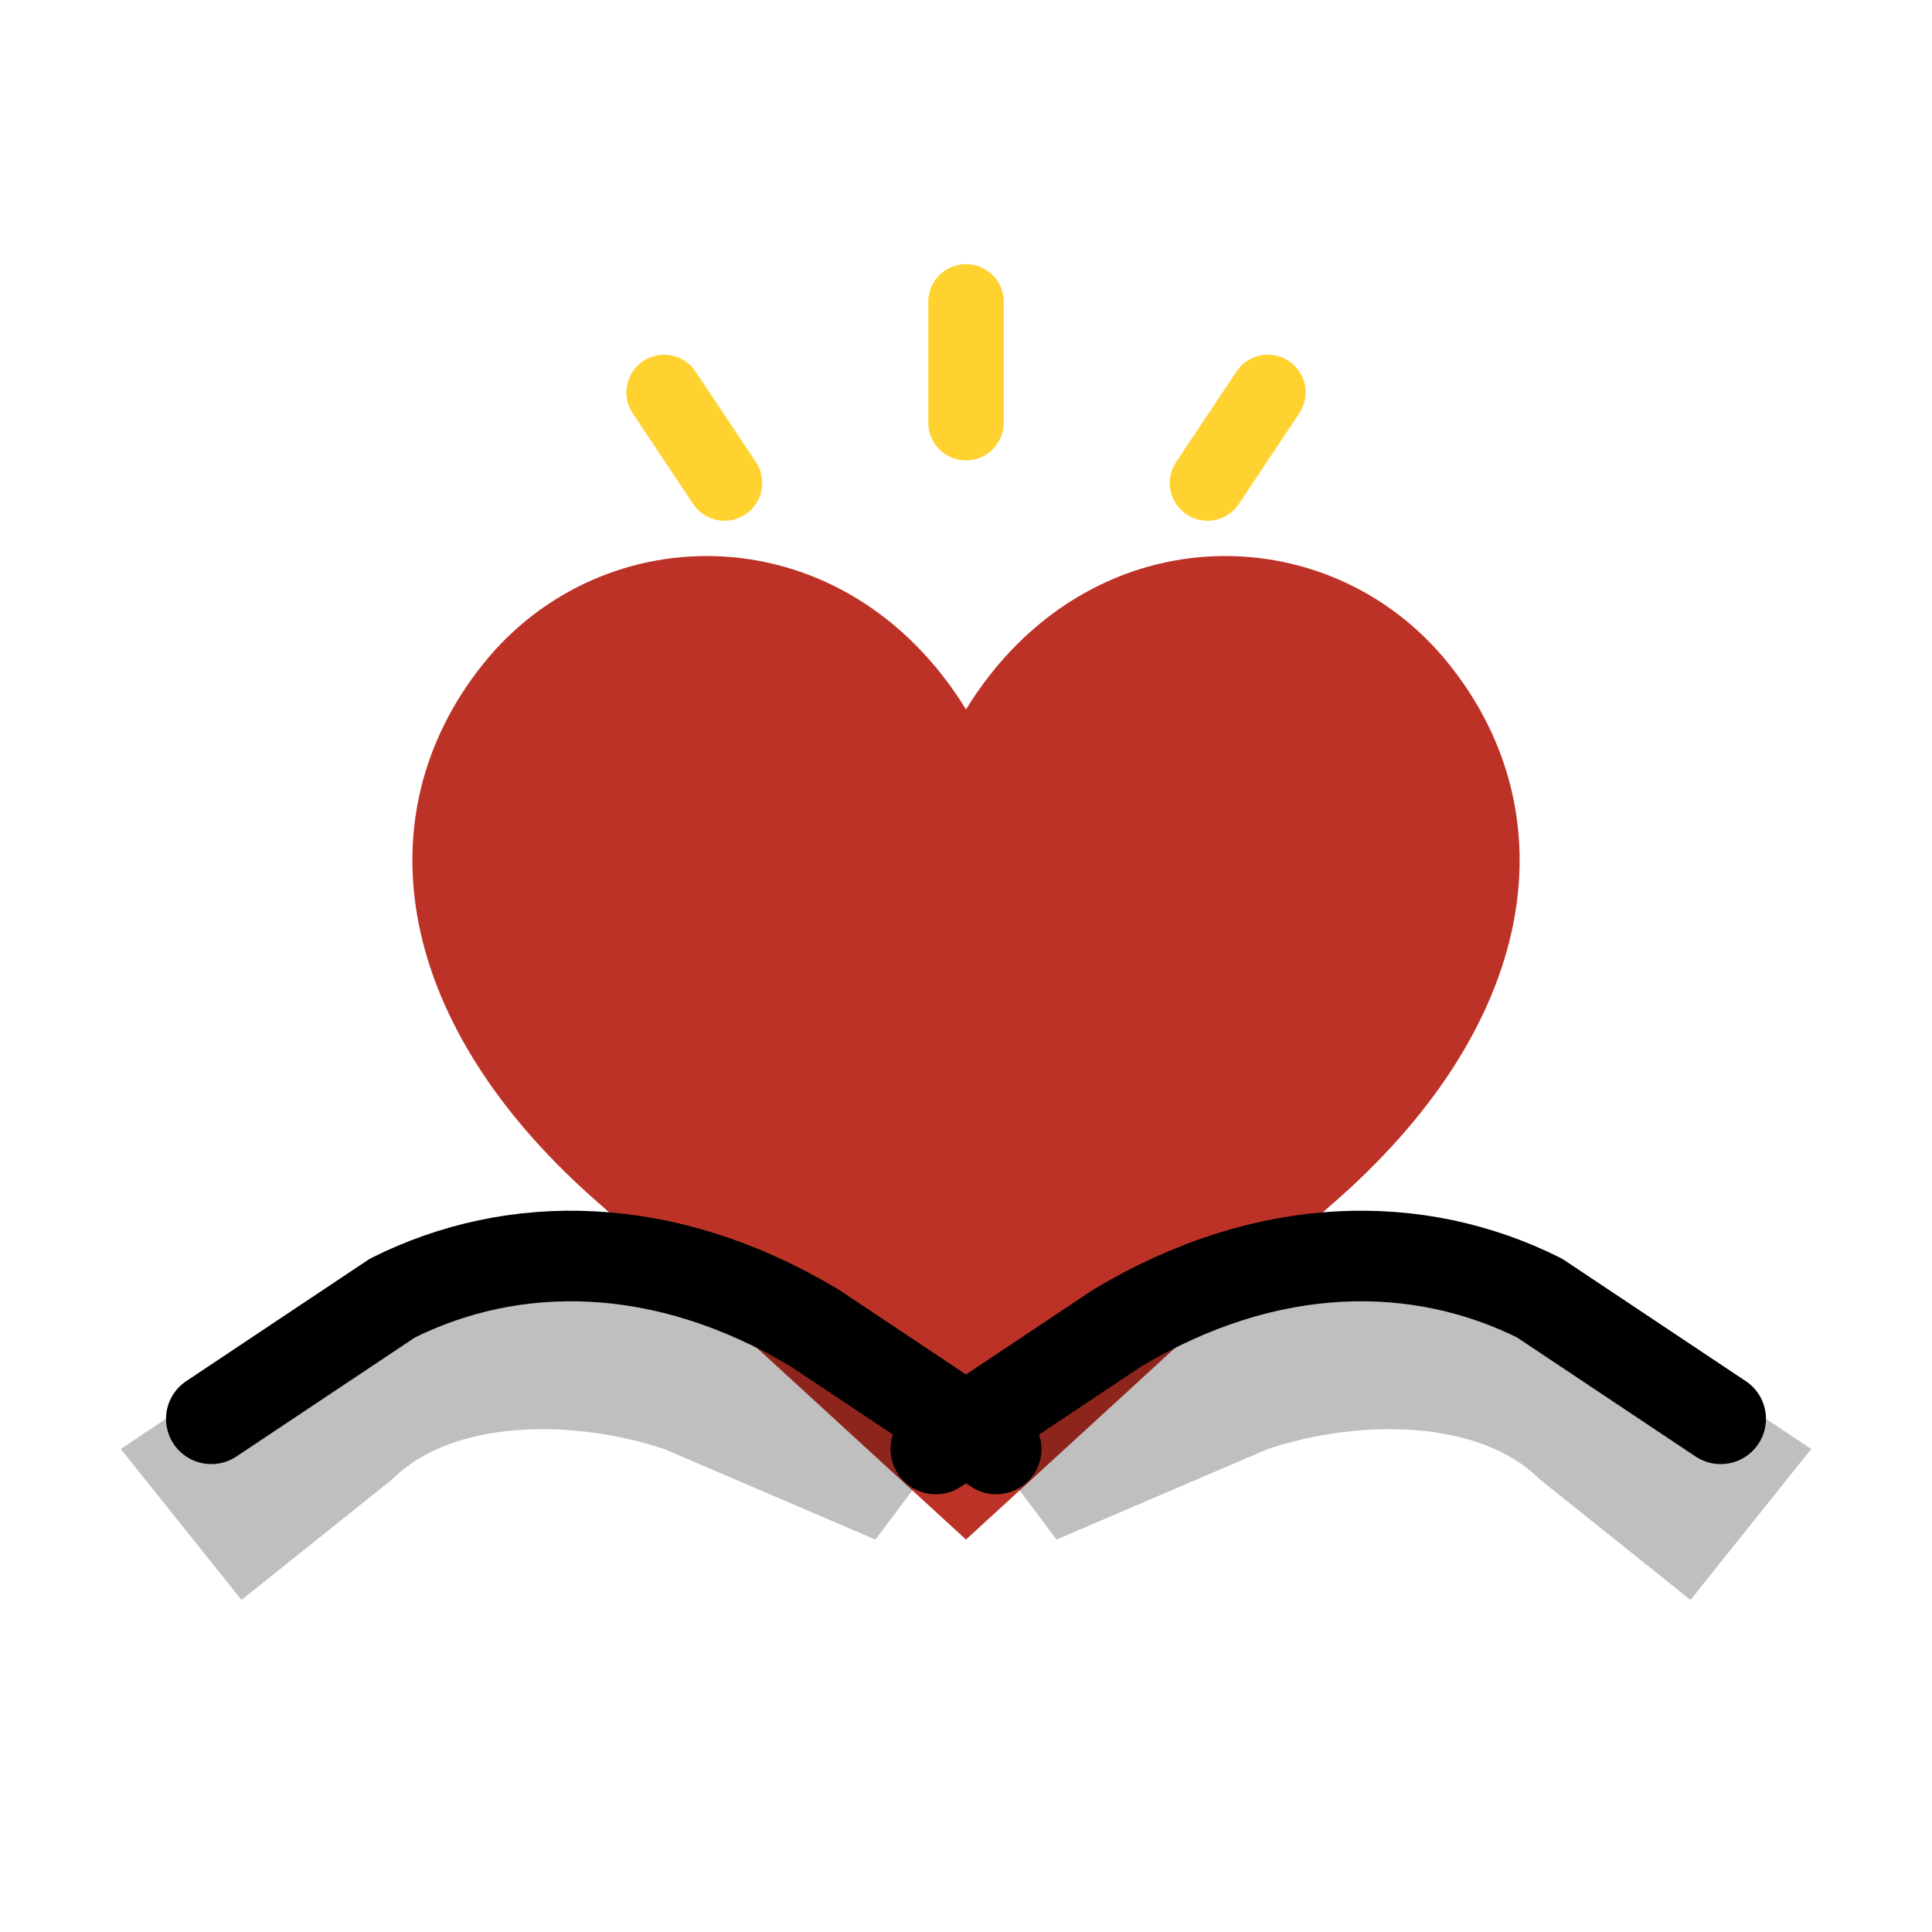
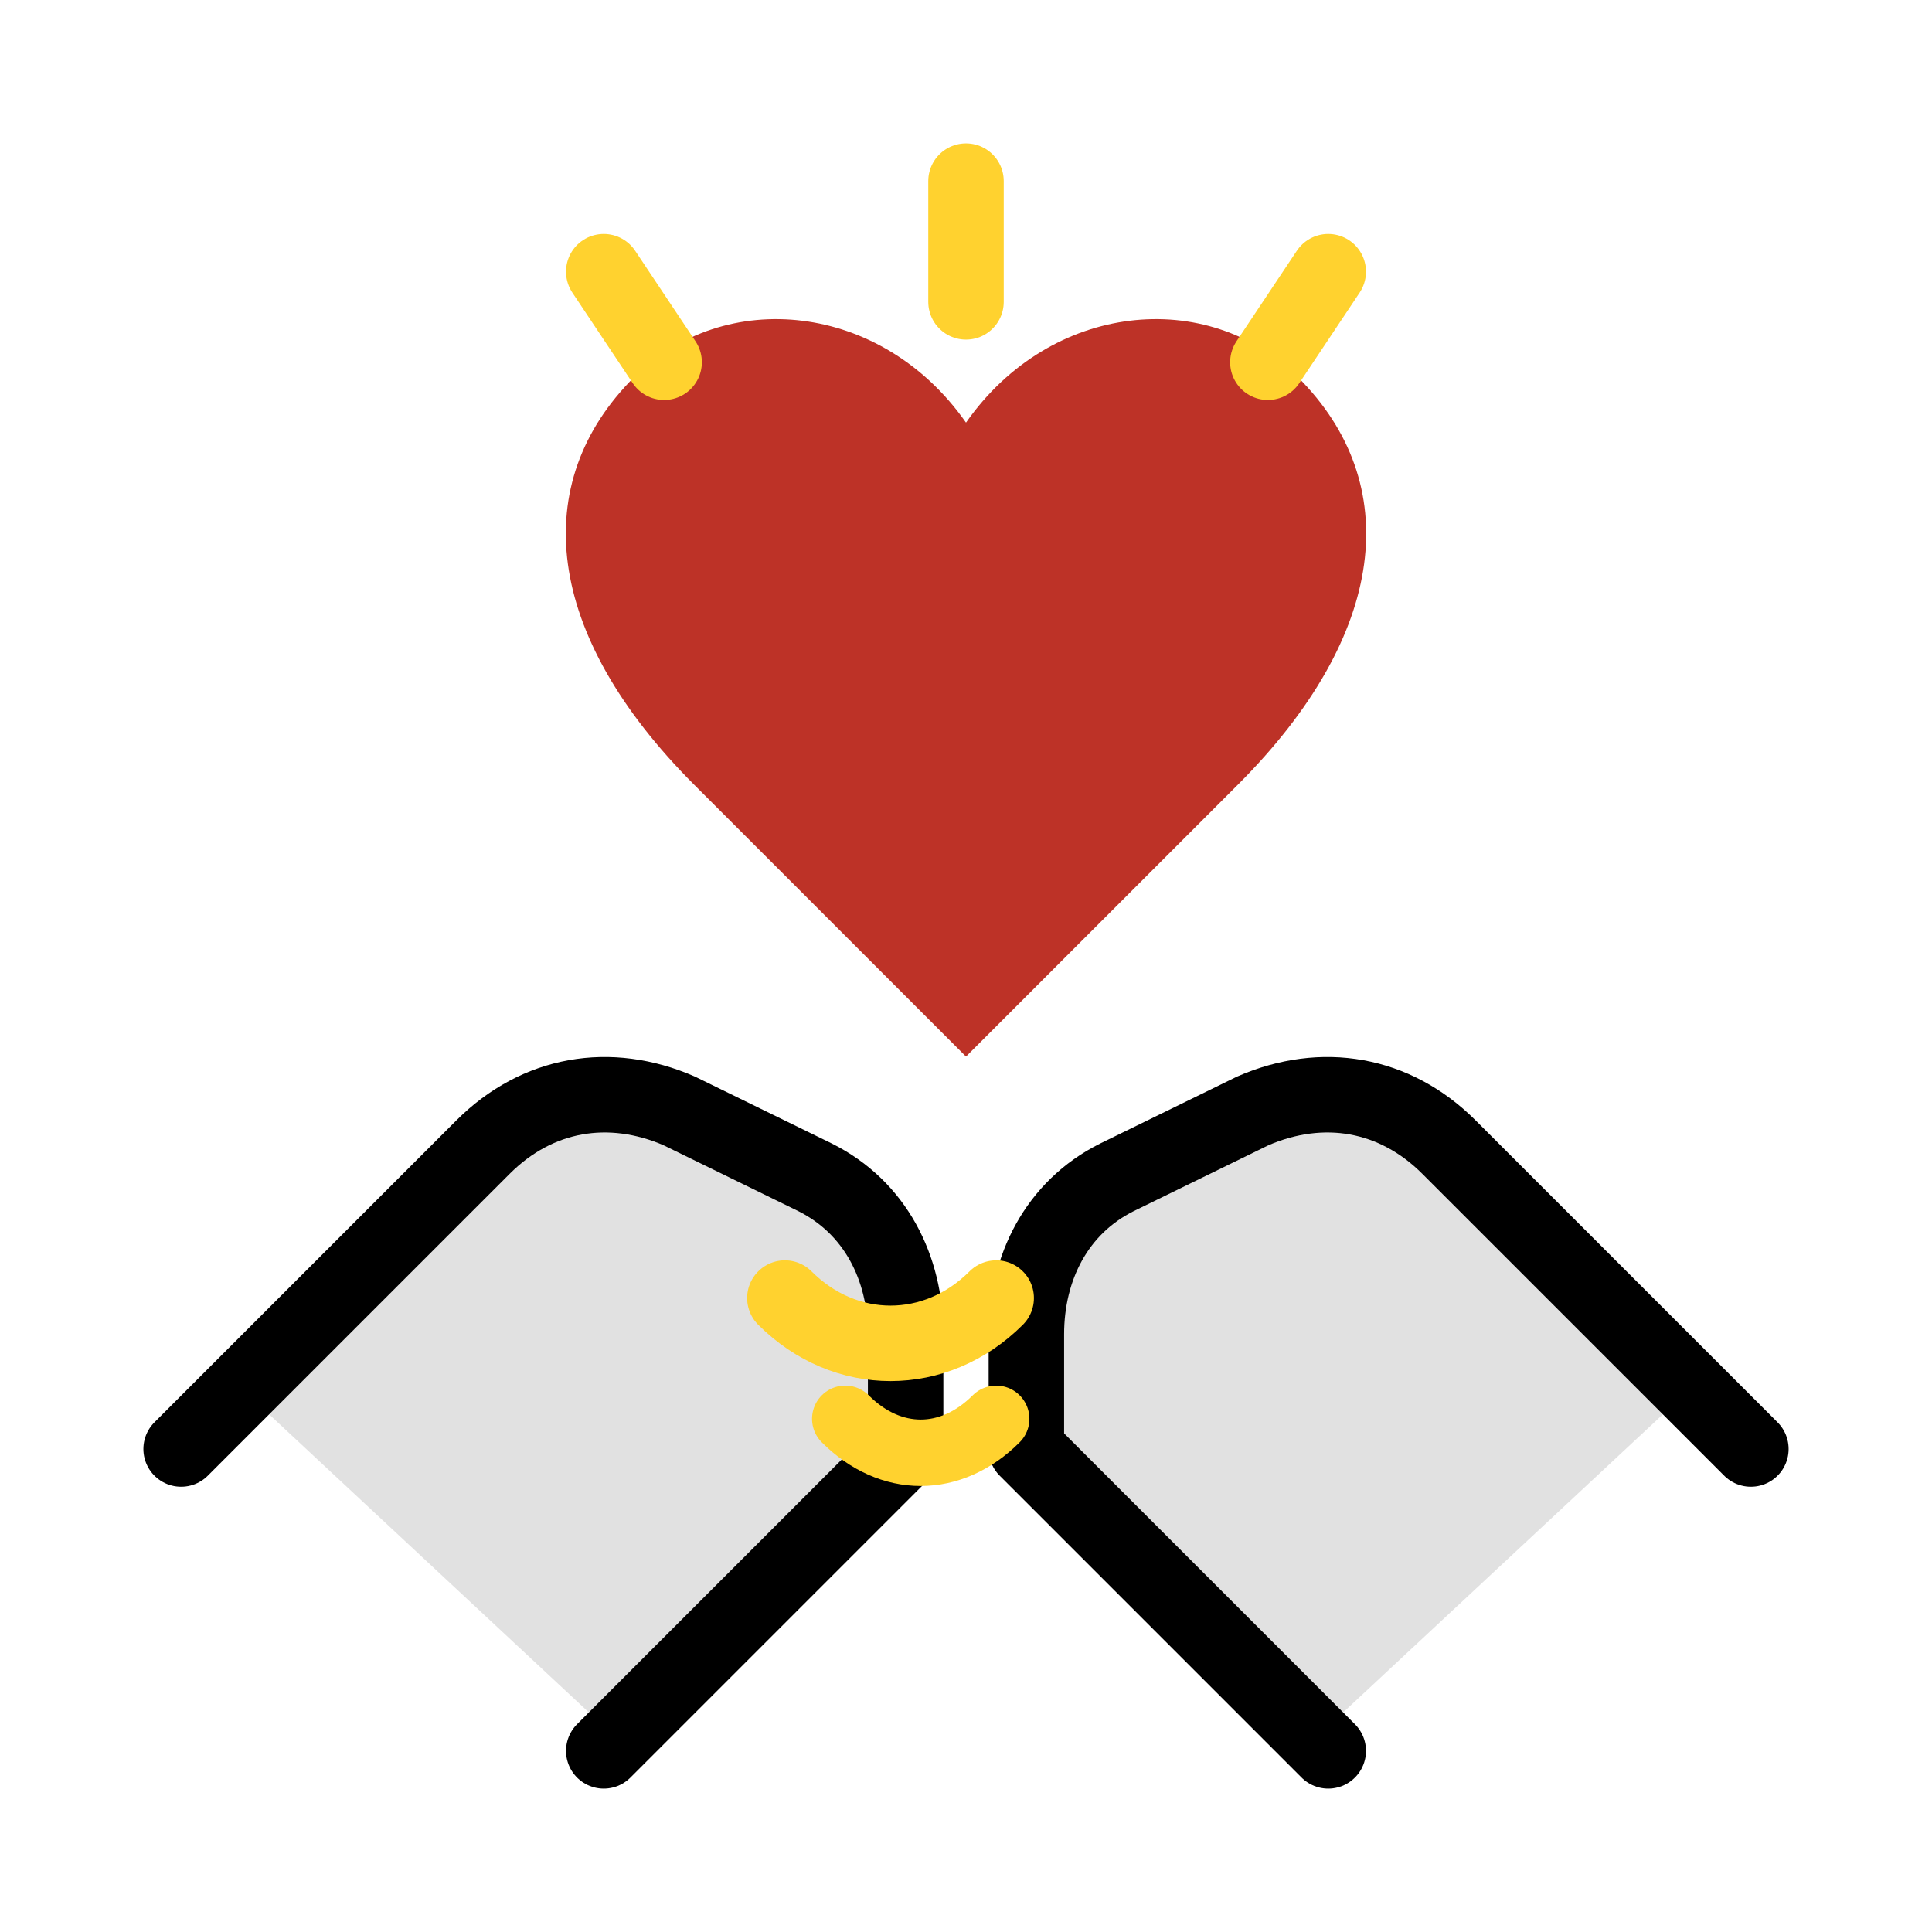
<svg xmlns="http://www.w3.org/2000/svg" viewBox="0 0 64 64" fill="none">
-   <path d="M32 23.5c-4-6.5-12-6.5-16-1.5-4 5-3 12 4 18l12 11 12-11c7-6 8-13 4-18-4-5-12-5-16 1.5z" fill="#bd3227" />
-   <path d="M12 42c4-2 9-2 14 1l6 4-3 4-7-3c-3-1-7-1-9 1l-5 4-4-5 9-6z" fill="currentColor" fill-opacity="0.25" />
-   <path d="M7 47l6-4c4-2 9-2 14 1l6 4" stroke="currentColor" stroke-width="3" stroke-linecap="round" stroke-linejoin="round" />
-   <path d="M52 42c-4-2-9-2-14 1l-6 4 3 4 7-3c3-1 7-1 9 1l5 4 4-5-9-6z" fill="currentColor" fill-opacity="0.25" />
-   <path d="M57 47l-6-4c-4-2-9-2-14 1l-6 4" stroke="currentColor" stroke-width="3" stroke-linecap="round" stroke-linejoin="round" />
-   <path d="M32 10v4M22 13l2 3M42 13l-2 3" stroke="#ffd22f" stroke-width="2.5" stroke-linecap="round" />
+   <path d="M32 14c-2.8-4-8-4.5-11-1.5-3.5 3.5-3 8.5 2 13.5l9 9 9-9c5-5 5.5-10 2-13.5-3-3-8.2-2.5-11 1.5z" fill="#bd3227" />
+   <path d="M8 46l8-8c1.5-1.5 3.8-2 5.5-1l4.5 2.5c1.8 1 2.8 2.8 2.8 4.8v3.7l-9 9-11.8-11z" fill="currentColor" fill-opacity="0.12" />
+   <path d="M6 48l10-10c1.8-1.8 4.2-2.2 6.5-1.2l4.5 2.2c2 1 3 3 3 5.2v3.8l-10 10" stroke="currentColor" stroke-width="2.5" stroke-linecap="round" stroke-linejoin="round" />
+   <path d="M56 46l-8-8c-1.5-1.5-3.8-2-5.5-1l-4.5 2.5c-1.8 1-2.8 2.8-2.8 4.8v3.7l9 9 11.8-11z" fill="currentColor" fill-opacity="0.12" />
+   <path d="M58 48l-10-10c-1.8-1.8-4.2-2.2-6.5-1.2l-4.5 2.2c-2 1-3 3-3 5.2v3.8l10 10" stroke="currentColor" stroke-width="2.5" stroke-linecap="round" stroke-linejoin="round" />
+   <path d="M26 43c2 2 5 2 7 0" stroke="#ffd22f" stroke-width="2.5" stroke-linecap="round" />
+   <path d="M28 47c1.5 1.5 3.5 1.5 5 0" stroke="#ffd22f" stroke-width="2.2" stroke-linecap="round" />
+   <path d="M32 6v4M20 9l2 3M44 9l-2 3" stroke="#ffd22f" stroke-width="2.5" stroke-linecap="round" />
</svg>
